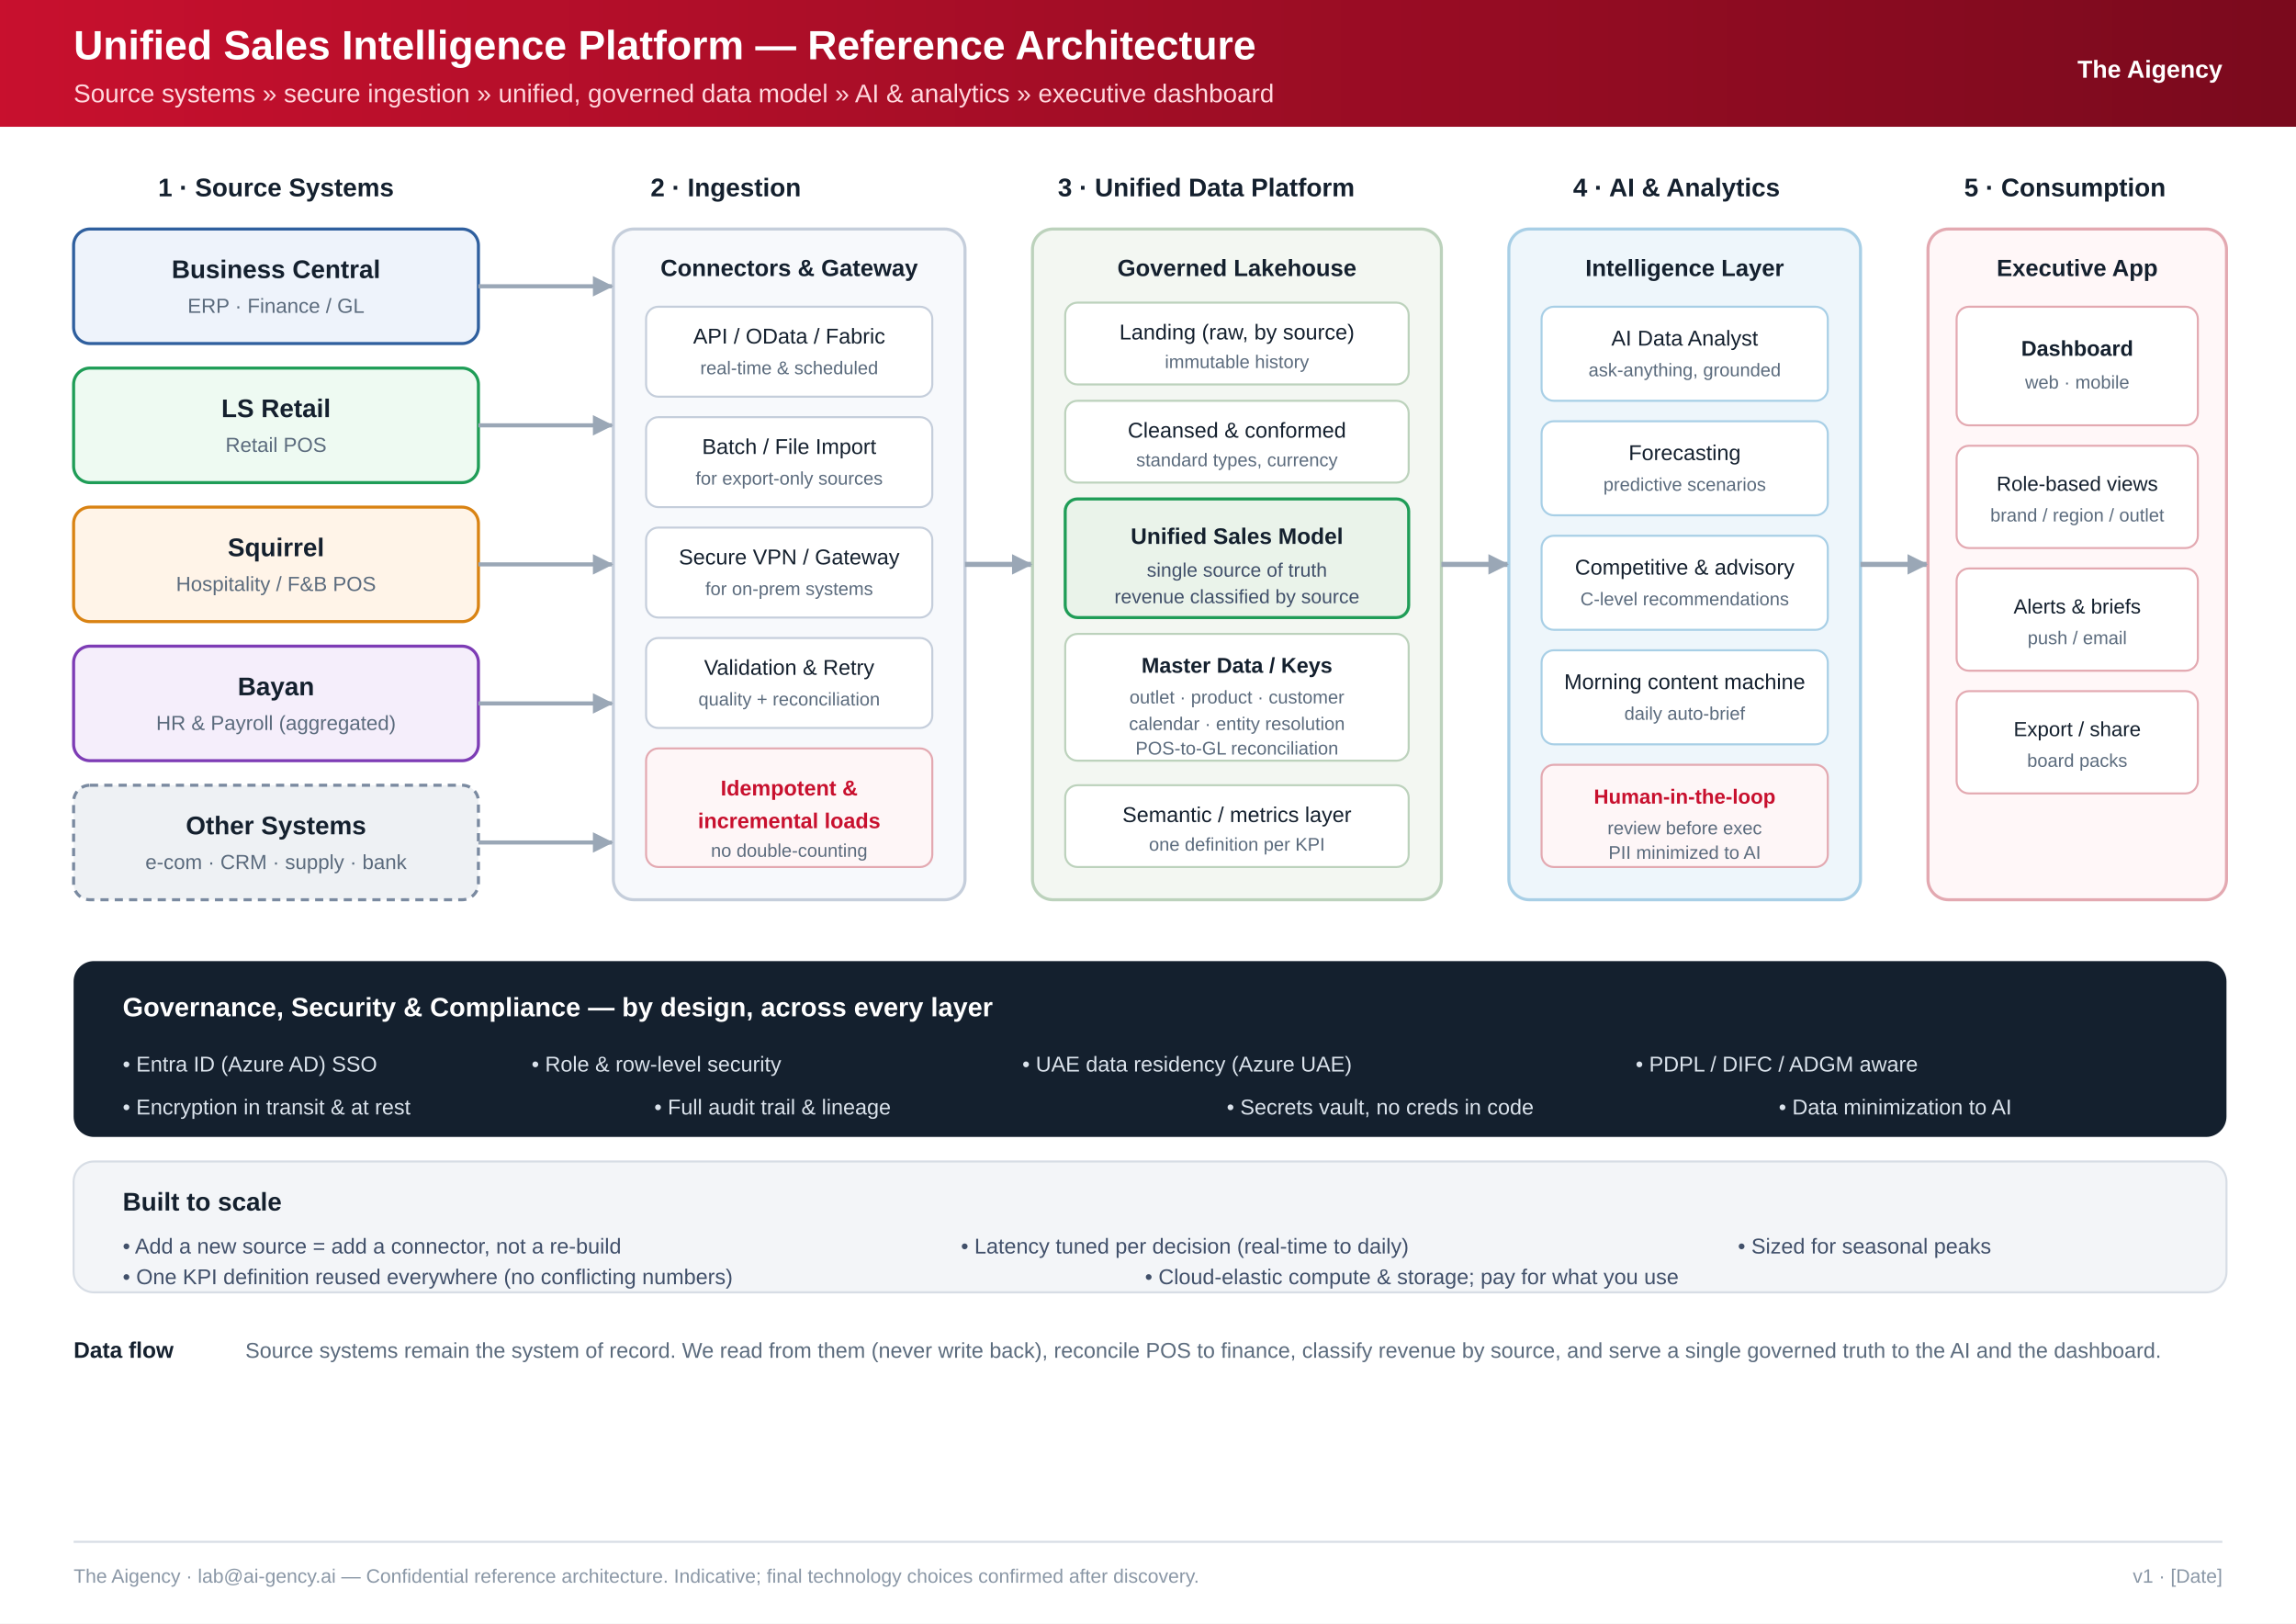
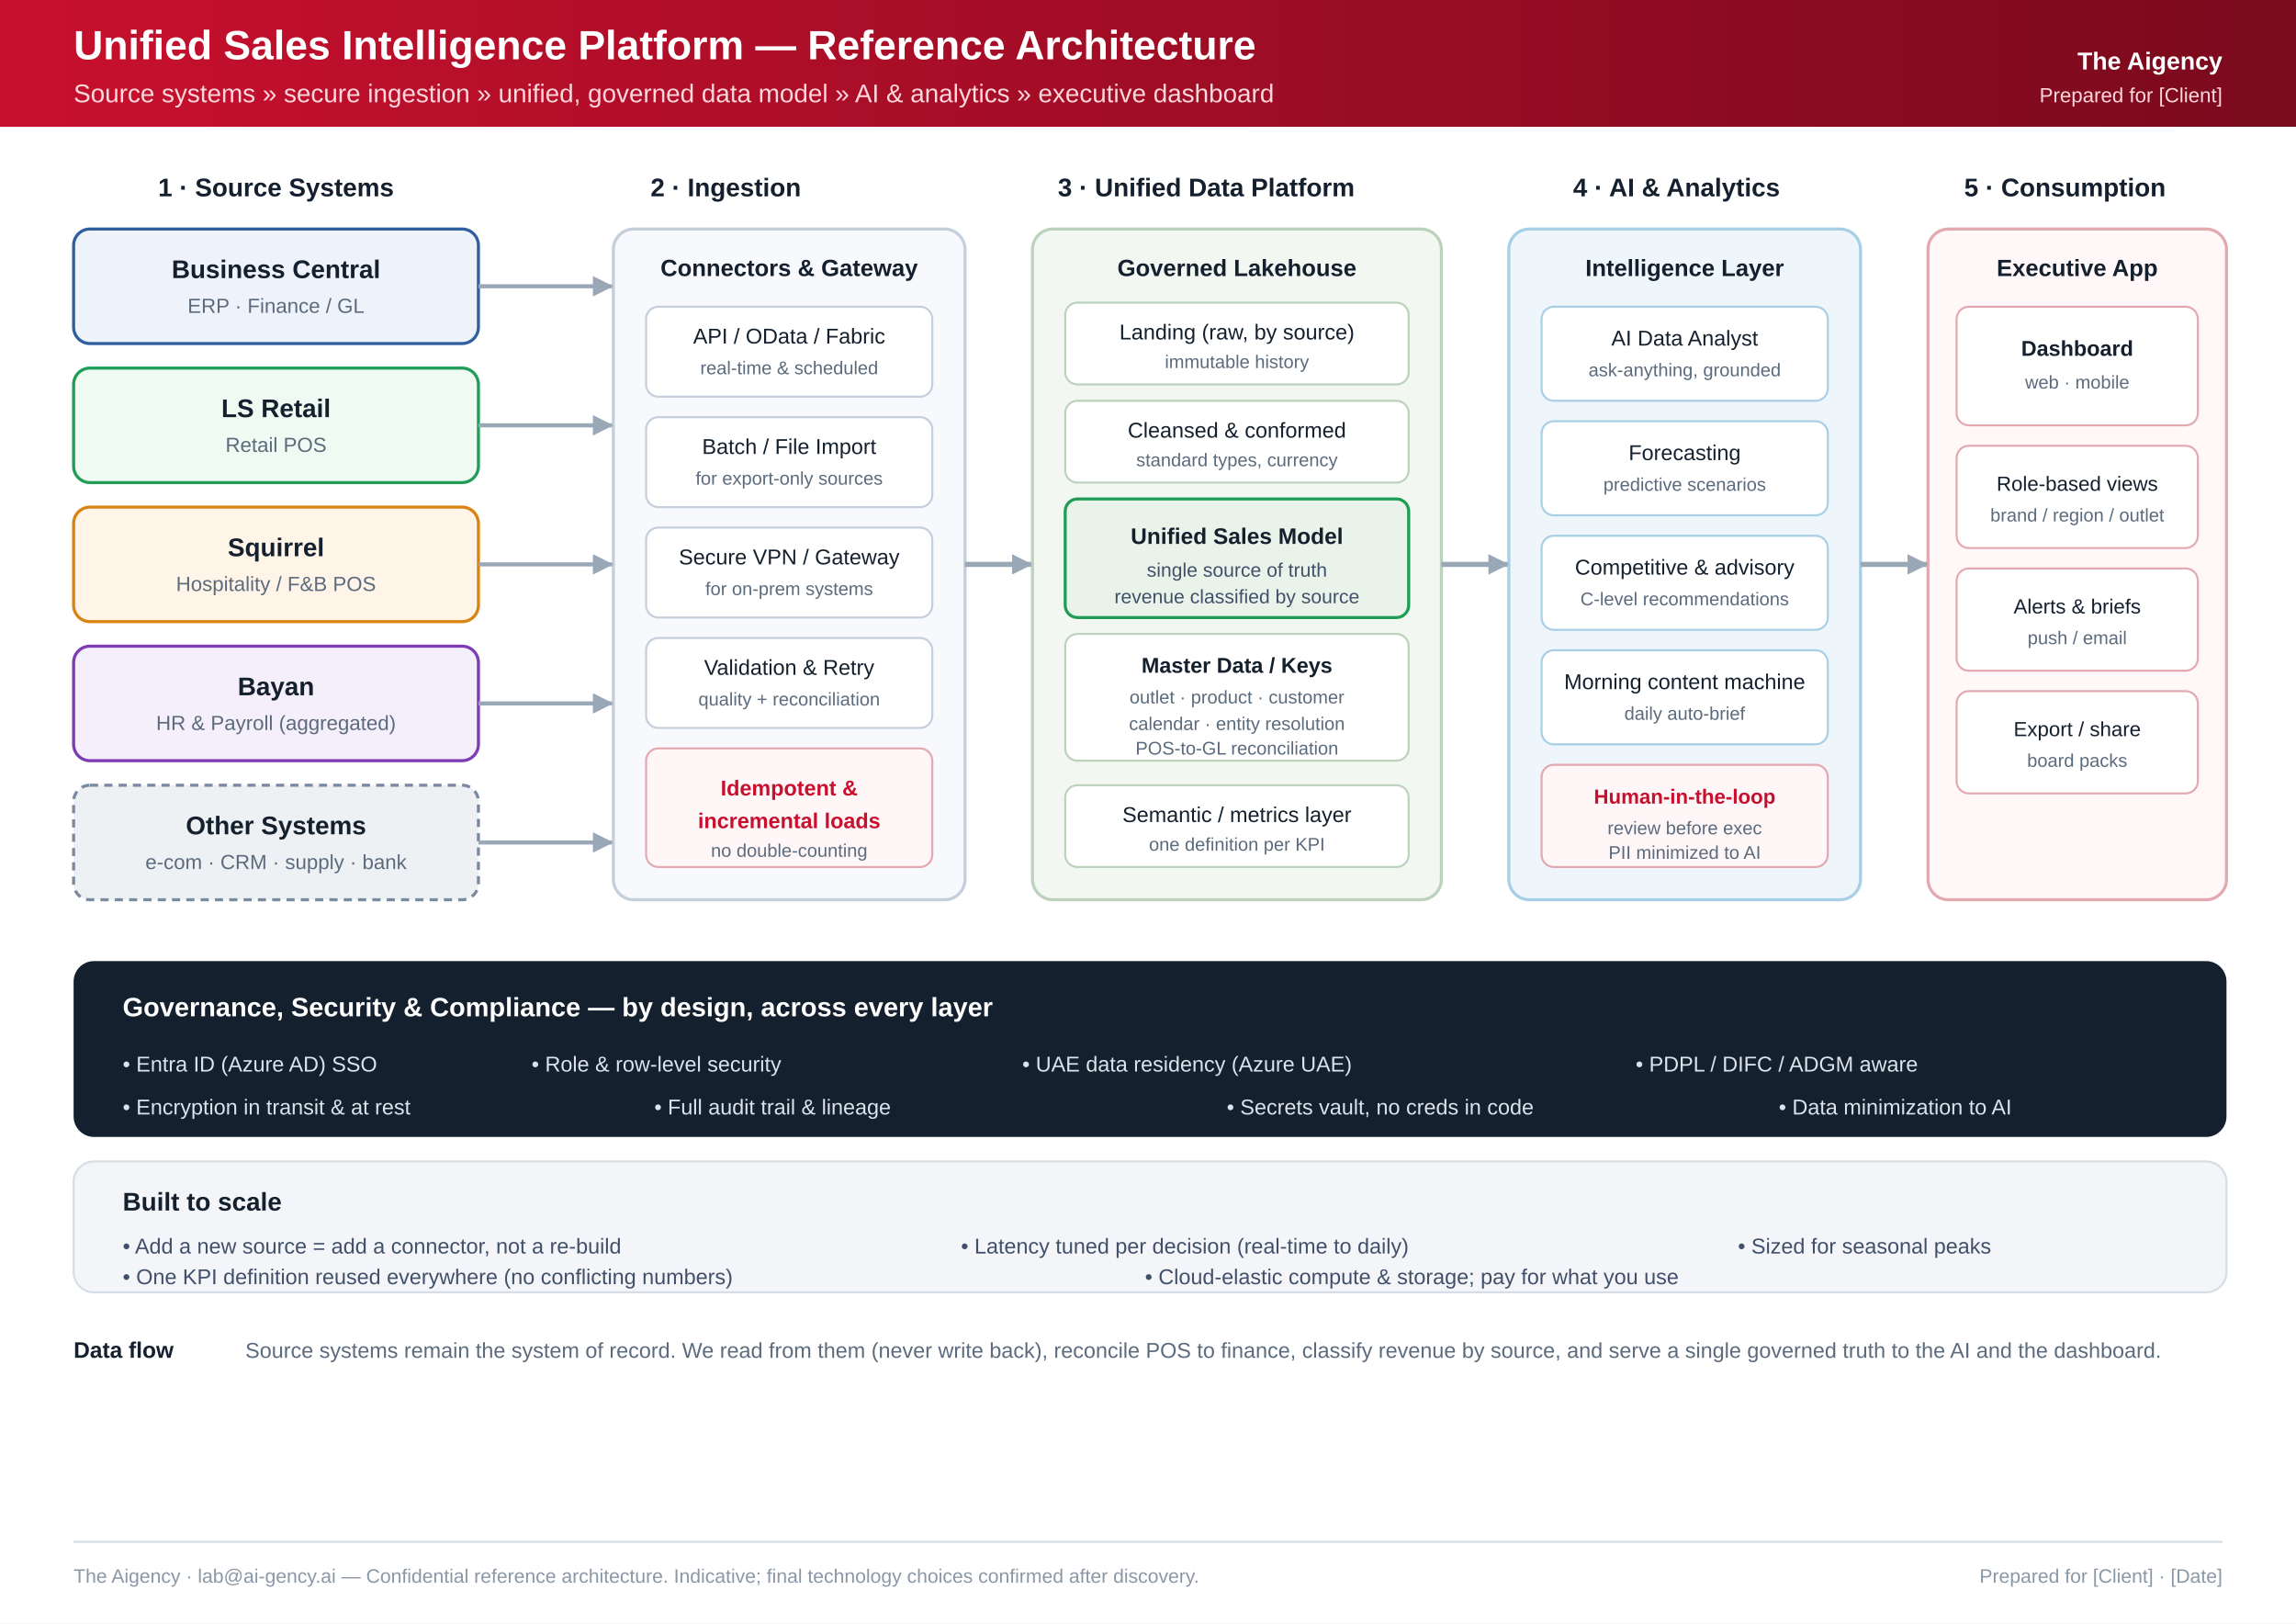
<svg xmlns="http://www.w3.org/2000/svg" width="1123" height="794" viewBox="0 0 1123 794" font-family="Liberation Sans, Arial, sans-serif">
  <defs>
    <marker id="arrow" markerWidth="10" markerHeight="10" refX="7" refY="3" orient="auto" markerUnits="strokeWidth">
      <path d="M0,0 L7,3 L0,6 Z" fill="#9aa7b6" />
    </marker>
    <linearGradient id="hdr" x1="0" y1="0" x2="1" y2="0">
      <stop offset="0" stop-color="#c8102e" />
      <stop offset="1" stop-color="#7a0a1d" />
    </linearGradient>
  </defs>
  <rect width="1123" height="794" fill="#ffffff" />
  <rect x="0" y="0" width="1123" height="62" fill="url(#hdr)" />
  <text x="36" y="29" fill="#ffffff" font-size="20" font-weight="bold">Unified Sales Intelligence Platform — Reference Architecture</text>
  <text x="36" y="50" fill="#ffd7dd" font-size="12.5">Source systems  »  secure ingestion  »  unified, governed data model  »  AI &amp; analytics  »  executive dashboard</text>
-   <text x="1087" y="38" fill="#ffffff" font-size="12" font-weight="bold" text-anchor="end">The Aigency</text>
+   <text x="1087" y="34" fill="#ffffff" font-size="12" font-weight="bold" text-anchor="end">The Aigency</text>
+   <text x="1087" y="50" fill="#ffd7dd" font-size="10" text-anchor="end">Prepared for [Client]</text>
  <g font-size="12.5" font-weight="bold" fill="#14202e" text-anchor="middle">
    <text x="135" y="96">1 · Source Systems</text>
    <text x="355" y="96">2 · Ingestion</text>
    <text x="590" y="96">3 · Unified Data Platform</text>
    <text x="820" y="96">4 · AI &amp; Analytics</text>
    <text x="1010" y="96">5 · Consumption</text>
  </g>
  <g>
    <g>
      <rect x="36" y="112" width="198" height="56" rx="8" fill="#eef3fb" stroke="#2f5f9e" stroke-width="1.5" />
      <text x="135" y="136" text-anchor="middle" font-size="12.5" font-weight="bold" fill="#14202e">Business Central</text>
      <text x="135" y="153" text-anchor="middle" font-size="10" fill="#5b6b7d">ERP · Finance / GL</text>
    </g>
    <g>
      <rect x="36" y="180" width="198" height="56" rx="8" fill="#eefaf2" stroke="#1f9d57" stroke-width="1.5" />
      <text x="135" y="204" text-anchor="middle" font-size="12.5" font-weight="bold" fill="#14202e">LS Retail</text>
      <text x="135" y="221" text-anchor="middle" font-size="10" fill="#5b6b7d">Retail POS</text>
    </g>
    <g>
      <rect x="36" y="248" width="198" height="56" rx="8" fill="#fff4e8" stroke="#d98313" stroke-width="1.5" />
      <text x="135" y="272" text-anchor="middle" font-size="12.5" font-weight="bold" fill="#14202e">Squirrel</text>
      <text x="135" y="289" text-anchor="middle" font-size="10" fill="#5b6b7d">Hospitality / F&amp;B POS</text>
    </g>
    <g>
      <rect x="36" y="316" width="198" height="56" rx="8" fill="#f5eefb" stroke="#7d3cb5" stroke-width="1.5" />
      <text x="135" y="340" text-anchor="middle" font-size="12.5" font-weight="bold" fill="#14202e">Bayan</text>
      <text x="135" y="357" text-anchor="middle" font-size="10" fill="#5b6b7d">HR &amp; Payroll (aggregated)</text>
    </g>
    <g>
      <rect x="36" y="384" width="198" height="56" rx="8" fill="#eef1f4" stroke="#7a8aa0" stroke-width="1.5" stroke-dasharray="4 3" />
      <text x="135" y="408" text-anchor="middle" font-size="12.5" font-weight="bold" fill="#14202e">Other Systems</text>
      <text x="135" y="425" text-anchor="middle" font-size="10" fill="#5b6b7d">e-com · CRM · supply · bank</text>
    </g>
  </g>
  <g stroke="#9aa7b6" stroke-width="2" fill="none">
    <path d="M234 140 H300" />
    <path d="M234 208 H300" />
    <path d="M234 276 H300" />
    <path d="M234 344 H300" />
    <path d="M234 412 H300" />
  </g>
  <g>
    <rect x="300" y="112" width="172" height="328" rx="10" fill="#f7f9fc" stroke="#c5cedb" stroke-width="1.5" />
    <text x="386" y="135" text-anchor="middle" font-size="11.5" font-weight="bold" fill="#14202e">Connectors &amp; Gateway</text>
    <rect x="316" y="150" width="140" height="44" rx="6" fill="#ffffff" stroke="#c5cedb" />
    <text x="386" y="168" text-anchor="middle" font-size="10.5" fill="#14202e">API / OData / Fabric</text>
    <text x="386" y="183" text-anchor="middle" font-size="9" fill="#5b6b7d">real-time &amp; scheduled</text>
    <rect x="316" y="204" width="140" height="44" rx="6" fill="#ffffff" stroke="#c5cedb" />
    <text x="386" y="222" text-anchor="middle" font-size="10.5" fill="#14202e">Batch / File Import</text>
    <text x="386" y="237" text-anchor="middle" font-size="9" fill="#5b6b7d">for export-only sources</text>
    <rect x="316" y="258" width="140" height="44" rx="6" fill="#ffffff" stroke="#c5cedb" />
    <text x="386" y="276" text-anchor="middle" font-size="10.5" fill="#14202e">Secure VPN / Gateway</text>
    <text x="386" y="291" text-anchor="middle" font-size="9" fill="#5b6b7d">for on-prem systems</text>
    <rect x="316" y="312" width="140" height="44" rx="6" fill="#ffffff" stroke="#c5cedb" />
    <text x="386" y="330" text-anchor="middle" font-size="10.5" fill="#14202e">Validation &amp; Retry</text>
    <text x="386" y="345" text-anchor="middle" font-size="9" fill="#5b6b7d">quality + reconciliation</text>
    <rect x="316" y="366" width="140" height="58" rx="6" fill="#fef6f7" stroke="#e3a9b1" />
    <text x="386" y="389" text-anchor="middle" font-size="10.5" font-weight="bold" fill="#c8102e">Idempotent &amp;</text>
    <text x="386" y="405" text-anchor="middle" font-size="10.5" font-weight="bold" fill="#c8102e">incremental loads</text>
    <text x="386" y="419" text-anchor="middle" font-size="9" fill="#5b6b7d">no double-counting</text>
  </g>
  <g stroke="#9aa7b6" stroke-width="2.5" fill="none">
    <path d="M472 276 H505" />
  </g>
  <g>
    <rect x="505" y="112" width="200" height="328" rx="10" fill="#f3f7f2" stroke="#bcd2bc" stroke-width="1.5" />
    <text x="605" y="135" text-anchor="middle" font-size="11.5" font-weight="bold" fill="#14202e">Governed Lakehouse</text>
    <rect x="521" y="148" width="168" height="40" rx="6" fill="#ffffff" stroke="#bcd2bc" />
    <text x="605" y="166" text-anchor="middle" font-size="10.5" fill="#14202e">Landing (raw, by source)</text>
    <text x="605" y="180" text-anchor="middle" font-size="9" fill="#5b6b7d">immutable history</text>
    <rect x="521" y="196" width="168" height="40" rx="6" fill="#ffffff" stroke="#bcd2bc" />
    <text x="605" y="214" text-anchor="middle" font-size="10.5" fill="#14202e">Cleansed &amp; conformed</text>
    <text x="605" y="228" text-anchor="middle" font-size="9" fill="#5b6b7d">standard types, currency</text>
    <rect x="521" y="244" width="168" height="58" rx="6" fill="#eaf3ea" stroke="#1f9d57" stroke-width="1.5" />
    <text x="605" y="266" text-anchor="middle" font-size="11" font-weight="bold" fill="#14202e">Unified Sales Model</text>
    <text x="605" y="282" text-anchor="middle" font-size="9.5" fill="#41506a">single source of truth</text>
    <text x="605" y="295" text-anchor="middle" font-size="9.5" fill="#41506a">revenue classified by source</text>
    <rect x="521" y="310" width="168" height="62" rx="6" fill="#ffffff" stroke="#bcd2bc" />
    <text x="605" y="329" text-anchor="middle" font-size="10.5" font-weight="bold" fill="#14202e">Master Data / Keys</text>
    <text x="605" y="344" text-anchor="middle" font-size="9" fill="#5b6b7d">outlet · product · customer</text>
    <text x="605" y="357" text-anchor="middle" font-size="9" fill="#5b6b7d">calendar · entity resolution</text>
    <text x="605" y="369" text-anchor="middle" font-size="9" fill="#5b6b7d">POS-to-GL reconciliation</text>
    <rect x="521" y="384" width="168" height="40" rx="6" fill="#ffffff" stroke="#bcd2bc" />
    <text x="605" y="402" text-anchor="middle" font-size="10.5" fill="#14202e">Semantic / metrics layer</text>
    <text x="605" y="416" text-anchor="middle" font-size="9" fill="#5b6b7d">one definition per KPI</text>
  </g>
  <g stroke="#9aa7b6" stroke-width="2.5" fill="none">
    <path d="M705 276 H738" />
  </g>
  <g>
    <rect x="738" y="112" width="172" height="328" rx="10" fill="#eef6fb" stroke="#a8cfe6" stroke-width="1.5" />
    <text x="824" y="135" text-anchor="middle" font-size="11.5" font-weight="bold" fill="#14202e">Intelligence Layer</text>
    <rect x="754" y="150" width="140" height="46" rx="6" fill="#ffffff" stroke="#a8cfe6" />
    <text x="824" y="169" text-anchor="middle" font-size="10.5" fill="#14202e">AI Data Analyst</text>
    <text x="824" y="184" text-anchor="middle" font-size="9" fill="#5b6b7d">ask-anything, grounded</text>
    <rect x="754" y="206" width="140" height="46" rx="6" fill="#ffffff" stroke="#a8cfe6" />
    <text x="824" y="225" text-anchor="middle" font-size="10.5" fill="#14202e">Forecasting</text>
    <text x="824" y="240" text-anchor="middle" font-size="9" fill="#5b6b7d">predictive scenarios</text>
    <rect x="754" y="262" width="140" height="46" rx="6" fill="#ffffff" stroke="#a8cfe6" />
    <text x="824" y="281" text-anchor="middle" font-size="10.5" fill="#14202e">Competitive &amp; advisory</text>
    <text x="824" y="296" text-anchor="middle" font-size="9" fill="#5b6b7d">C-level recommendations</text>
    <rect x="754" y="318" width="140" height="46" rx="6" fill="#ffffff" stroke="#a8cfe6" />
    <text x="824" y="337" text-anchor="middle" font-size="10.5" fill="#14202e">Morning content machine</text>
    <text x="824" y="352" text-anchor="middle" font-size="9" fill="#5b6b7d">daily auto-brief</text>
    <rect x="754" y="374" width="140" height="50" rx="6" fill="#fef6f7" stroke="#e3a9b1" />
    <text x="824" y="393" text-anchor="middle" font-size="10" font-weight="bold" fill="#c8102e">Human-in-the-loop</text>
    <text x="824" y="408" text-anchor="middle" font-size="9" fill="#5b6b7d">review before exec</text>
    <text x="824" y="420" text-anchor="middle" font-size="9" fill="#5b6b7d">PII minimized to AI</text>
  </g>
  <g stroke="#9aa7b6" stroke-width="2.5" fill="none">
    <path d="M910 276 H943" />
  </g>
  <g>
    <rect x="943" y="112" width="146" height="328" rx="10" fill="#fff7f8" stroke="#e3a9b1" stroke-width="1.5" />
    <text x="1016" y="135" text-anchor="middle" font-size="11.5" font-weight="bold" fill="#14202e">Executive App</text>
    <rect x="957" y="150" width="118" height="58" rx="6" fill="#ffffff" stroke="#e3a9b1" />
    <text x="1016" y="174" text-anchor="middle" font-size="10.5" font-weight="bold" fill="#14202e">Dashboard</text>
    <text x="1016" y="190" text-anchor="middle" font-size="9" fill="#5b6b7d">web · mobile</text>
    <rect x="957" y="218" width="118" height="50" rx="6" fill="#ffffff" stroke="#e3a9b1" />
    <text x="1016" y="240" text-anchor="middle" font-size="10" fill="#14202e">Role-based views</text>
    <text x="1016" y="255" text-anchor="middle" font-size="9" fill="#5b6b7d">brand / region / outlet</text>
    <rect x="957" y="278" width="118" height="50" rx="6" fill="#ffffff" stroke="#e3a9b1" />
    <text x="1016" y="300" text-anchor="middle" font-size="10" fill="#14202e">Alerts &amp; briefs</text>
    <text x="1016" y="315" text-anchor="middle" font-size="9" fill="#5b6b7d">push / email</text>
    <rect x="957" y="338" width="118" height="50" rx="6" fill="#ffffff" stroke="#e3a9b1" />
    <text x="1016" y="360" text-anchor="middle" font-size="10" fill="#14202e">Export / share</text>
    <text x="1016" y="375" text-anchor="middle" font-size="9" fill="#5b6b7d">board packs</text>
  </g>
  <g fill="#9aa7b6">
    <polygon points="300,140 290,135 290,145" />
    <polygon points="300,208 290,203 290,213" />
    <polygon points="300,276 290,271 290,281" />
    <polygon points="300,344 290,339 290,349" />
    <polygon points="300,412 290,407 290,417" />
    <polygon points="505,276 495,271 495,281" />
    <polygon points="738,276 728,271 728,281" />
    <polygon points="943,276 933,271 933,281" />
  </g>
  <g>
    <rect x="36" y="470" width="1053" height="86" rx="10" fill="#14202e" />
    <text x="60" y="497" font-size="13" font-weight="bold" fill="#ffffff">Governance, Security &amp; Compliance — by design, across every layer</text>
    <g font-size="10.5" fill="#dbe3ec">
      <text x="60" y="524">• Entra ID (Azure AD) SSO</text>
      <text x="260" y="524">• Role &amp; row-level security</text>
      <text x="500" y="524">• UAE data residency (Azure UAE)</text>
      <text x="800" y="524">• PDPL / DIFC / ADGM aware</text>
      <text x="60" y="545">• Encryption in transit &amp; at rest</text>
      <text x="320" y="545">• Full audit trail &amp; lineage</text>
      <text x="600" y="545">• Secrets vault, no creds in code</text>
      <text x="870" y="545">• Data minimization to AI</text>
    </g>
  </g>
  <g>
    <rect x="36" y="568" width="1053" height="64" rx="10" fill="#f3f5f8" stroke="#d7dde5" />
    <text x="60" y="592" font-size="12.5" font-weight="bold" fill="#14202e">Built to scale</text>
    <g font-size="10.5" fill="#41506a">
      <text x="60" y="613">• Add a new source = add a connector, not a re-build</text>
      <text x="470" y="613">• Latency tuned per decision (real-time to daily)</text>
      <text x="850" y="613">• Sized for seasonal peaks</text>
      <text x="60" y="628">• One KPI definition reused everywhere (no conflicting numbers)</text>
      <text x="560" y="628">• Cloud-elastic compute &amp; storage; pay for what you use</text>
    </g>
  </g>
  <g>
    <text x="36" y="664" font-size="11" font-weight="bold" fill="#14202e">Data flow</text>
    <text x="120" y="664" font-size="10.5" fill="#5b6b7d">Source systems remain the system of record. We read from them (never write back), reconcile POS to finance, classify revenue by source, and serve a single governed truth to the AI and the dashboard.</text>
  </g>
  <line x1="36" y1="754" x2="1087" y2="754" stroke="#d7dde5" />
  <text x="36" y="774" font-size="9.5" fill="#8a97a6">The Aigency · lab@ai-gency.ai — Confidential reference architecture. Indicative; final technology choices confirmed after discovery.</text>
-   <text x="1087" y="774" font-size="9.5" fill="#8a97a6" text-anchor="end">v1 · [Date]</text>
+   <text x="1087" y="774" font-size="9.5" fill="#8a97a6" text-anchor="end">Prepared for [Client] · [Date]</text>
</svg>
